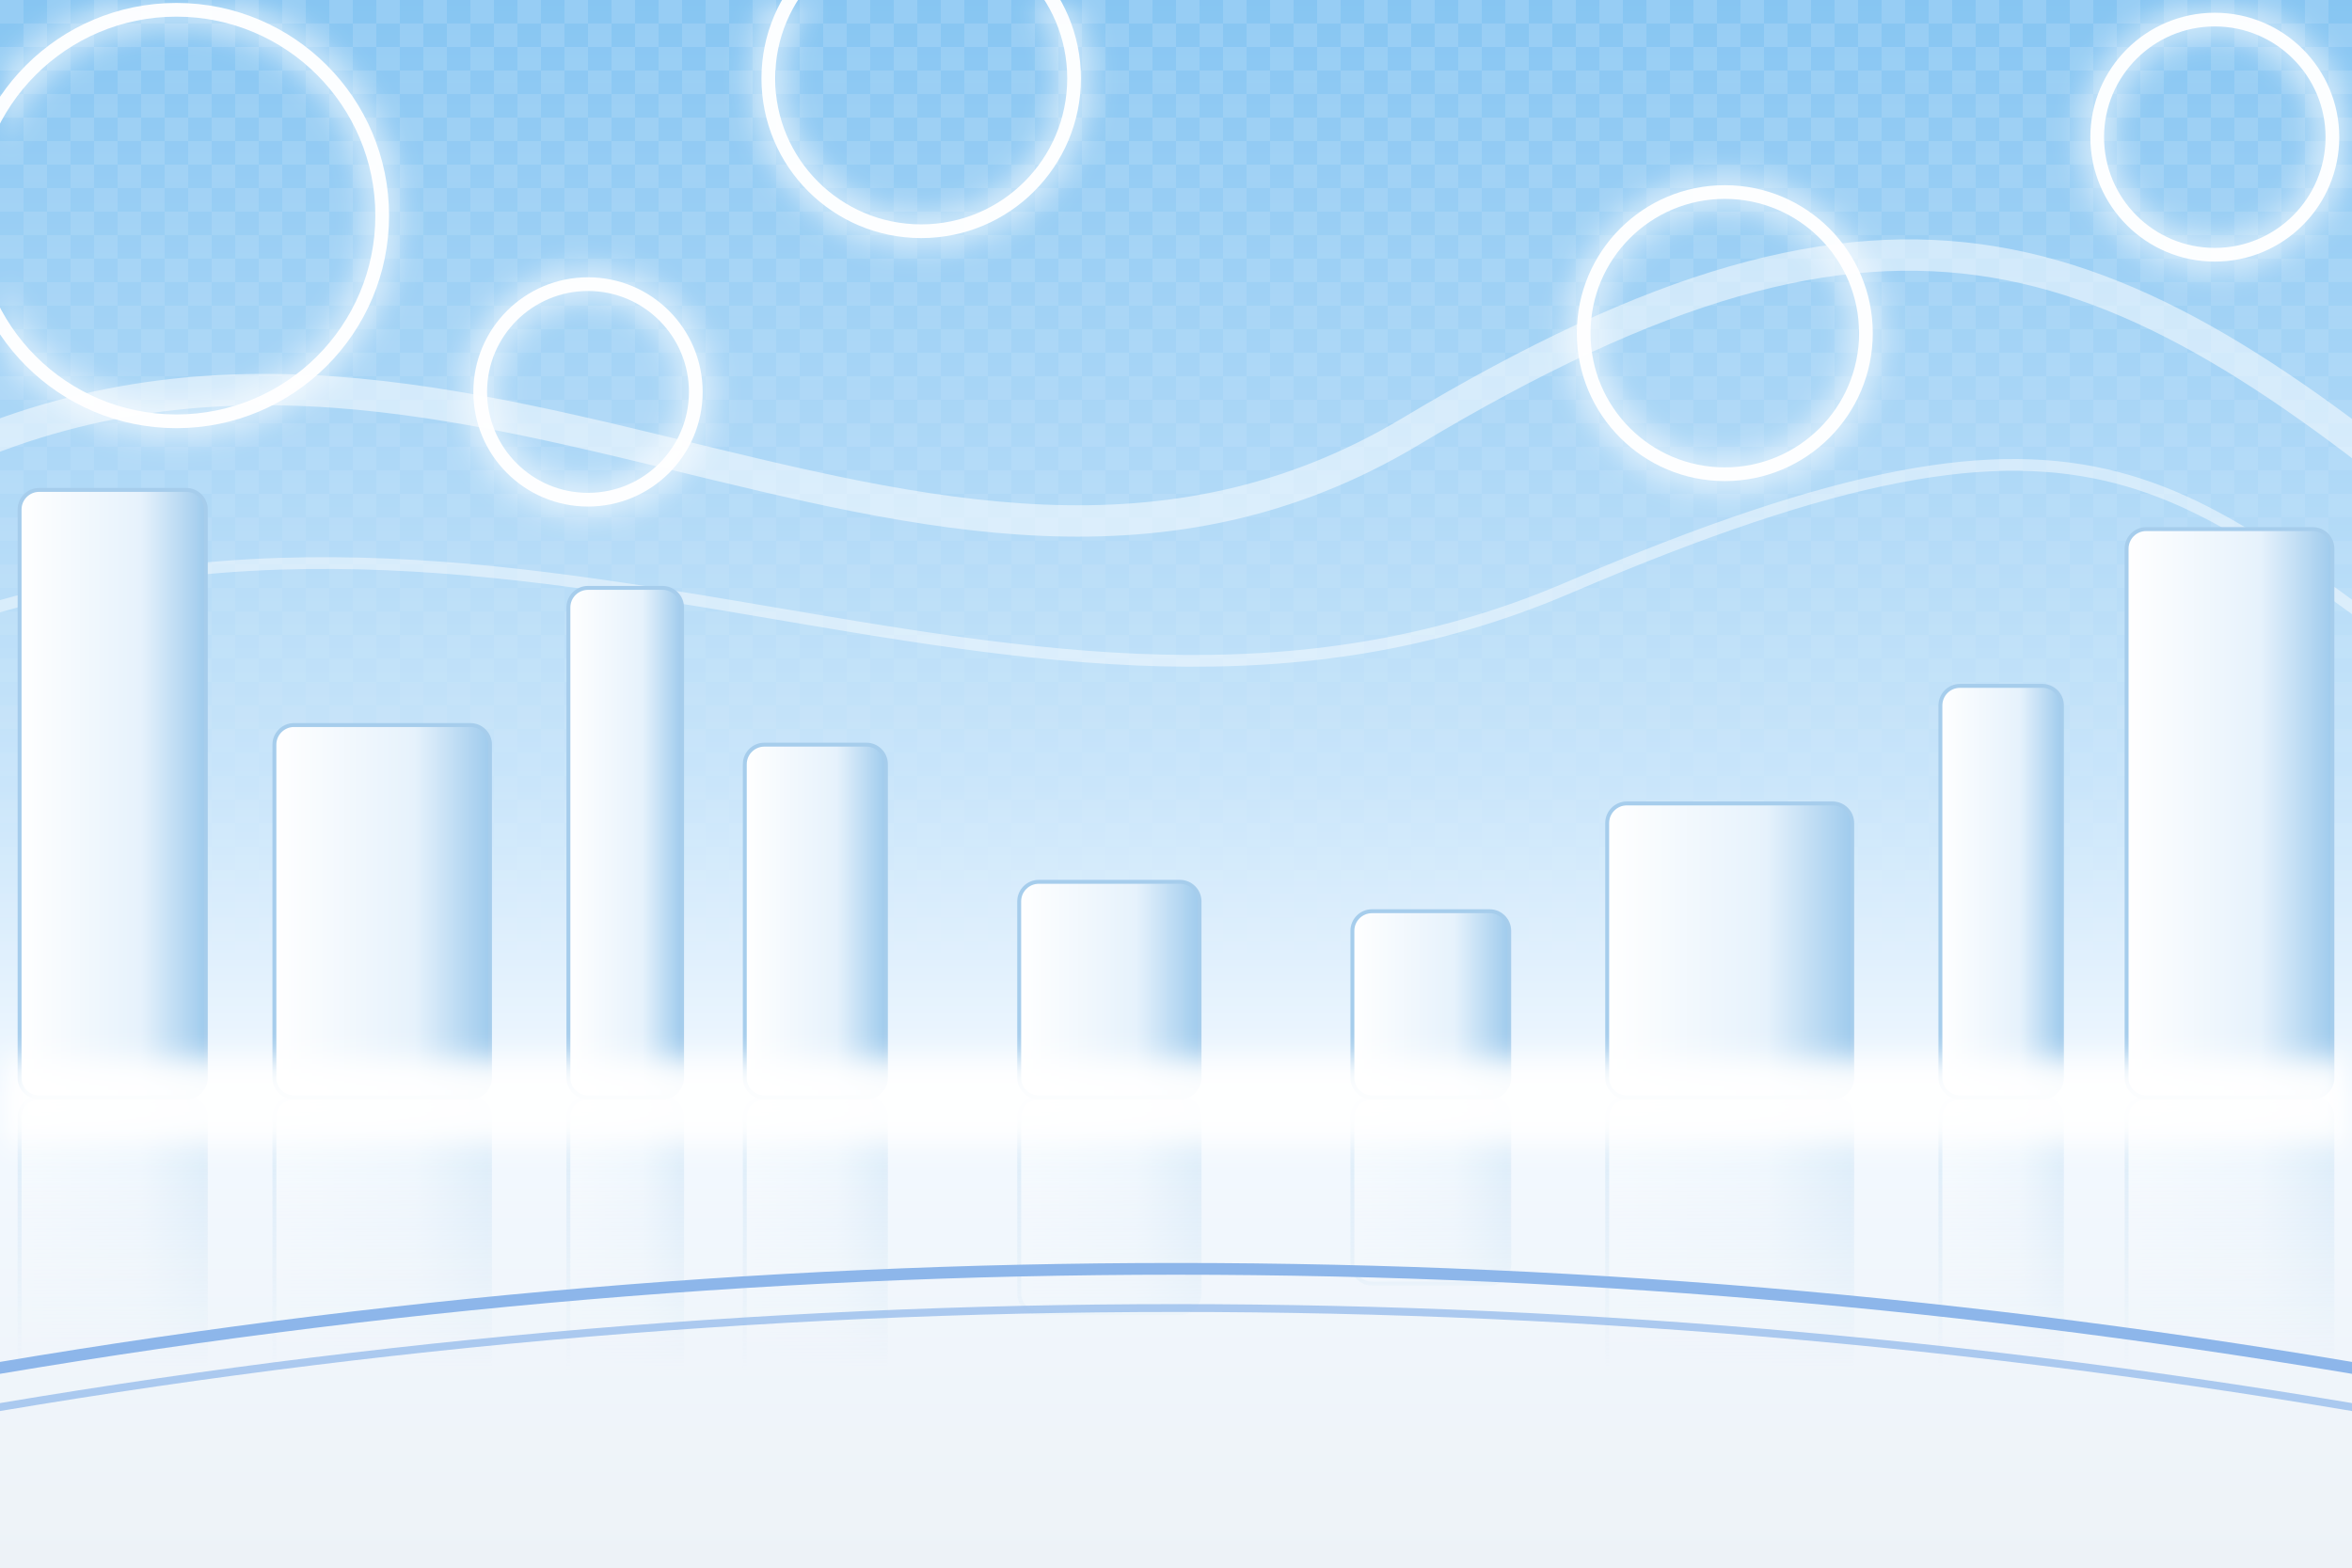
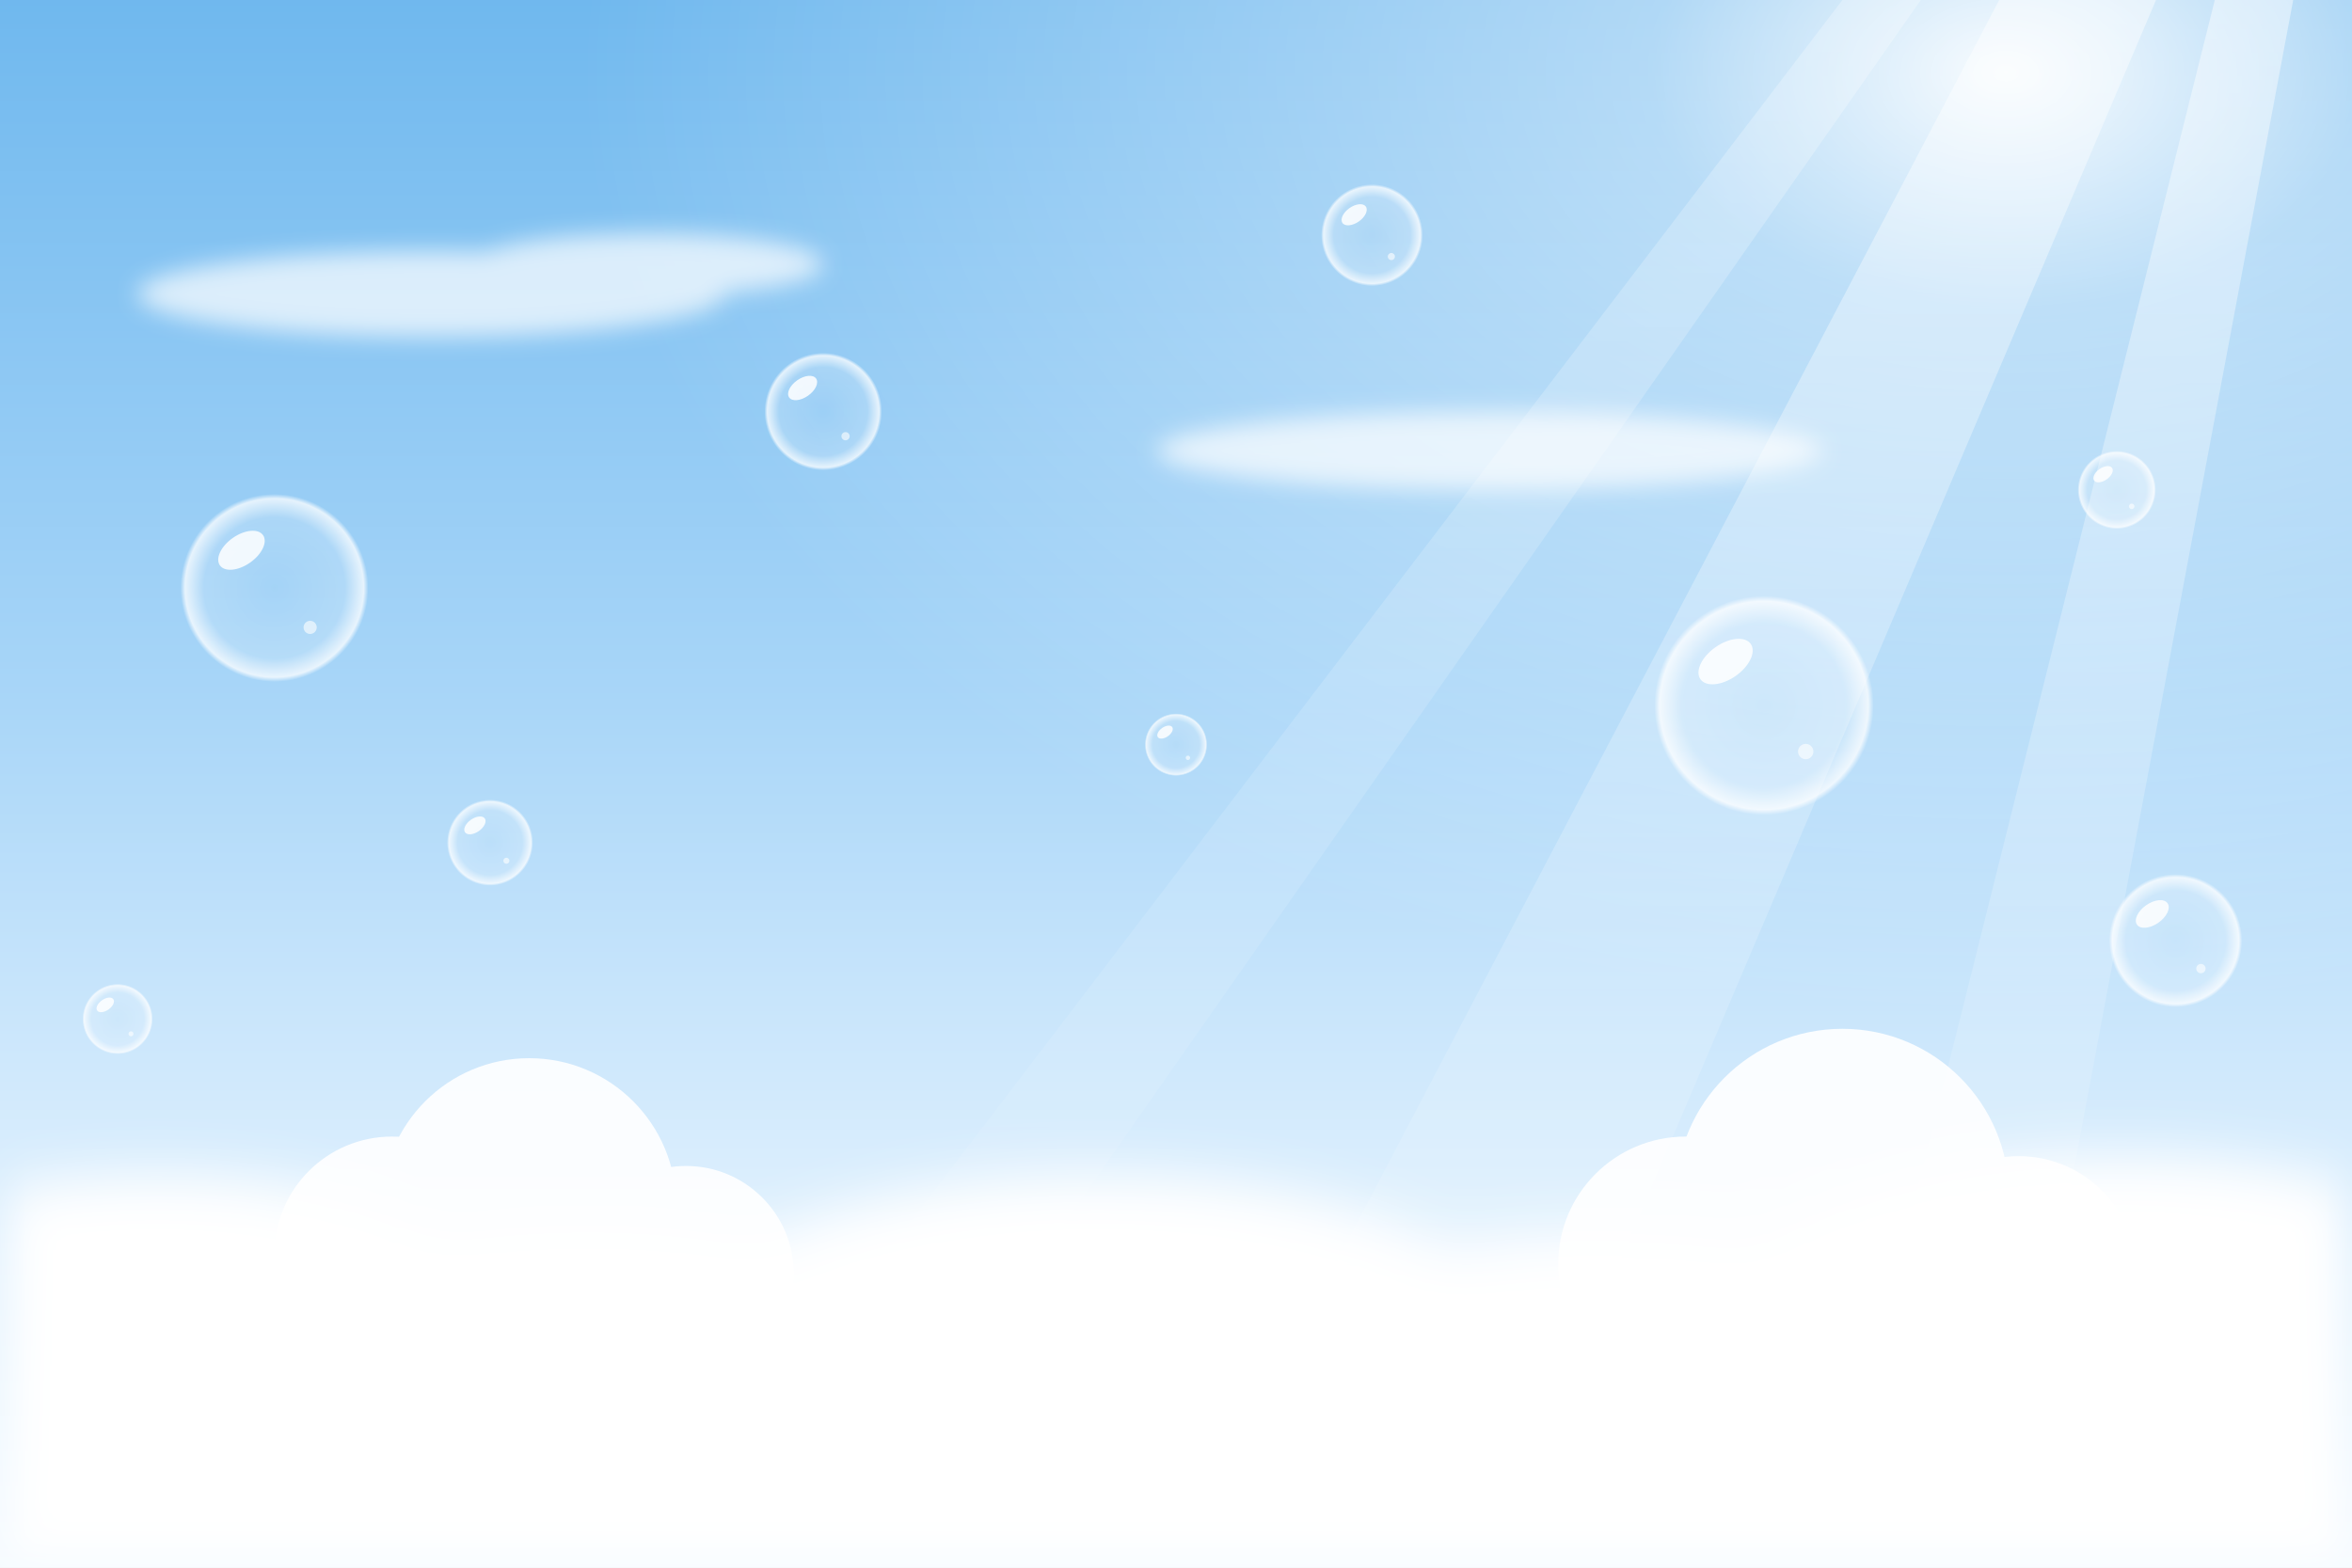
- <svg xmlns="http://www.w3.org/2000/svg" xmlns:xlink="http://www.w3.org/1999/xlink" viewBox="0 0 1200 800" preserveAspectRatio="xMidYMax slice">
+ <svg xmlns="http://www.w3.org/2000/svg" viewBox="0 0 1200 800" preserveAspectRatio="xMidYMax slice">
  <defs>
    <linearGradient id="sky" x1="0" y1="0" x2="0" y2="1">
-       <stop offset="0" stop-color="#86c5f2" />
-       <stop offset=".5" stop-color="#c9e5fa" />
-       <stop offset=".7" stop-color="#f3f9ff" />
-       <stop offset="1" stop-color="#edf2f7" />
+       <stop offset="0" stop-color="#6fb8ee" />
+       <stop offset=".45" stop-color="#a9d6f8" />
+       <stop offset=".8" stop-color="#e3f2fe" />
+       <stop offset="1" stop-color="#f6fbff" />
    </linearGradient>
-     <pattern id="checks" width="24" height="24" patternUnits="userSpaceOnUse">
-       <rect width="12" height="12" fill="#fff" opacity=".13" />
-       <rect x="12" y="12" width="12" height="12" fill="#fff" opacity=".13" />
-     </pattern>
-     <linearGradient id="checkFade" x1="0" y1="0" x2="0" y2="1">
-       <stop offset="0" stop-color="#fff" />
+     <radialGradient id="sun" cx="0.85" cy="0.05" r="0.6">
+       <stop offset="0" stop-color="#ffffff" stop-opacity=".95" />
+       <stop offset=".25" stop-color="#ffffff" stop-opacity=".45" />
+       <stop offset="1" stop-color="#ffffff" stop-opacity="0" />
+     </radialGradient>
+     <linearGradient id="ray" x1="0" y1="0" x2="0" y2="1">
+       <stop offset="0" stop-color="#fff" stop-opacity=".45" />
      <stop offset="1" stop-color="#fff" stop-opacity="0" />
    </linearGradient>
-     <mask id="checkMask">
-       <rect width="1200" height="560" fill="url(#checkFade)" />
-     </mask>
-     <linearGradient id="glass" x1="0" y1="0" x2="1" y2="0">
-       <stop offset="0" stop-color="#ffffff" />
-       <stop offset=".65" stop-color="#e6f2fc" />
-       <stop offset="1" stop-color="#9fcbed" />
-     </linearGradient>
-     <linearGradient id="mirror" x1="0" y1="0" x2="0" y2="1">
-       <stop offset="0" stop-color="#fff" stop-opacity=".9" />
-       <stop offset="1" stop-color="#fff" stop-opacity="0" />
-     </linearGradient>
-     <mask id="mirrorMask">
-       <rect y="560" width="1200" height="140" fill="url(#mirror)" />
-     </mask>
-     <filter id="glow" x="-50%" y="-50%" width="200%" height="200%">
-       <feGaussianBlur stdDeviation="7" />
+     <radialGradient id="bubble" cx=".5" cy=".5" r=".5">
+       <stop offset="0" stop-color="#ffffff" stop-opacity=".05" />
+       <stop offset=".75" stop-color="#ffffff" stop-opacity=".18" />
+       <stop offset=".95" stop-color="#ffffff" stop-opacity=".75" />
+       <stop offset="1" stop-color="#ffffff" stop-opacity="0" />
+     </radialGradient>
+     <filter id="soft" x="-30%" y="-60%" width="160%" height="220%">
+       <feGaussianBlur stdDeviation="14" />
    </filter>
-     <g id="city" fill="url(#glass)" stroke="#a6cdec" stroke-width="2">
-       <rect x="10" y="250" width="95" height="310" rx="10" />
-       <rect x="140" y="370" width="110" height="190" rx="10" />
-       <rect x="290" y="300" width="58" height="260" rx="10" />
-       <rect x="380" y="380" width="72" height="180" rx="10" />
-       <rect x="520" y="450" width="92" height="110" rx="10" />
-       <rect x="690" y="465" width="80" height="95" rx="10" />
-       <rect x="820" y="410" width="125" height="150" rx="10" />
-       <rect x="990" y="350" width="62" height="210" rx="10" />
-       <rect x="1085" y="270" width="105" height="290" rx="10" />
+     <filter id="softer" x="-30%" y="-60%" width="160%" height="220%">
+       <feGaussianBlur stdDeviation="6" />
+     </filter>
+     <g id="b">
+       <circle r="1" fill="url(#bubble)" />
+       <ellipse cx="-.35" cy="-.4" rx=".28" ry=".16" fill="#fff" opacity=".85" transform="rotate(-35 -.35 -.4)" />
+       <circle cx=".38" cy=".42" r=".07" fill="#fff" opacity=".6" />
    </g>
  </defs>
  <rect width="1200" height="800" fill="url(#sky)" />
-   <rect width="1200" height="560" fill="url(#checks)" mask="url(#checkMask)" />
-   <path d="M-60 250 C 220 90 470 370 720 220 S 1080 120 1270 280" fill="none" stroke="#fff" stroke-width="16" opacity=".5" />
-   <path d="M-60 330 C 260 200 520 420 800 300 S 1110 250 1270 360" fill="none" stroke="#fff" stroke-width="6" opacity=".45" />
-   <g fill="none" stroke="#fff">
-     <g stroke-width="18" opacity=".55" filter="url(#glow)">
-       <circle cx="90" cy="110" r="105" />
-       <circle cx="470" cy="40" r="78" />
-       <circle cx="300" cy="200" r="55" />
-       <circle cx="880" cy="170" r="72" />
-       <circle cx="1130" cy="70" r="60" />
-     </g>
-     <g stroke-width="7" opacity=".95">
-       <circle cx="90" cy="110" r="105" />
-       <circle cx="470" cy="40" r="78" />
-       <circle cx="300" cy="200" r="55" />
-       <circle cx="880" cy="170" r="72" />
-       <circle cx="1130" cy="70" r="60" />
-     </g>
+   <rect width="1200" height="800" fill="url(#sun)" />
+   <g fill="url(#ray)">
+     <polygon points="1020,0 1100,0 760,800 600,800" />
+     <polygon points="1130,0 1170,0 1020,800 930,800" />
+     <polygon points="940,0 980,0 420,800 330,800" opacity=".6" />
  </g>
-   <use xlink:href="#city" />
-   <g mask="url(#mirrorMask)" opacity=".35">
-     <use xlink:href="#city" transform="translate(0 1120) scale(1 -1)" />
+   <g fill="#fff" filter="url(#softer)" opacity=".7">
+     <ellipse cx="220" cy="150" rx="150" ry="22" />
+     <ellipse cx="330" cy="135" rx="90" ry="16" />
+     <ellipse cx="760" cy="230" rx="170" ry="20" />
  </g>
-   <rect x="-40" y="540" width="1280" height="44" fill="#fff" opacity=".95" filter="url(#glow)" />
-   <path d="M-40 705 Q 600 590 1240 705" fill="none" stroke="#8db6ea" stroke-width="6" />
-   <path d="M-40 725 Q 600 610 1240 725" fill="none" stroke="#8db6ea" stroke-width="4" opacity=".7" />
+   <g fill="#fff" filter="url(#soft)">
+     <ellipse cx="80" cy="690" rx="190" ry="90" />
+     <ellipse cx="300" cy="720" rx="210" ry="95" />
+     <ellipse cx="560" cy="700" rx="230" ry="100" />
+     <ellipse cx="820" cy="725" rx="220" ry="95" />
+     <ellipse cx="1080" cy="690" rx="220" ry="100" />
+     <rect x="-50" y="740" width="1300" height="120" />
+   </g>
+   <g fill="#fff" opacity=".9">
+     <circle cx="200" cy="640" r="60" />
+     <circle cx="270" cy="615" r="75" />
+     <circle cx="350" cy="650" r="55" />
+     <circle cx="860" cy="645" r="65" />
+     <circle cx="940" cy="610" r="85" />
+     <circle cx="1030" cy="650" r="60" />
+   </g>
+   <use href="#b" transform="translate(140 300) scale(48)" />
+   <use href="#b" transform="translate(250 430) scale(22)" />
+   <use href="#b" transform="translate(420 210) scale(30)" />
+   <use href="#b" transform="translate(600 380) scale(16)" />
+   <use href="#b" transform="translate(700 120) scale(26)" />
+   <use href="#b" transform="translate(900 360) scale(56)" />
+   <use href="#b" transform="translate(1080 250) scale(20)" />
+   <use href="#b" transform="translate(1110 480) scale(34)" />
+   <use href="#b" transform="translate(60 520) scale(18)" />
</svg>
